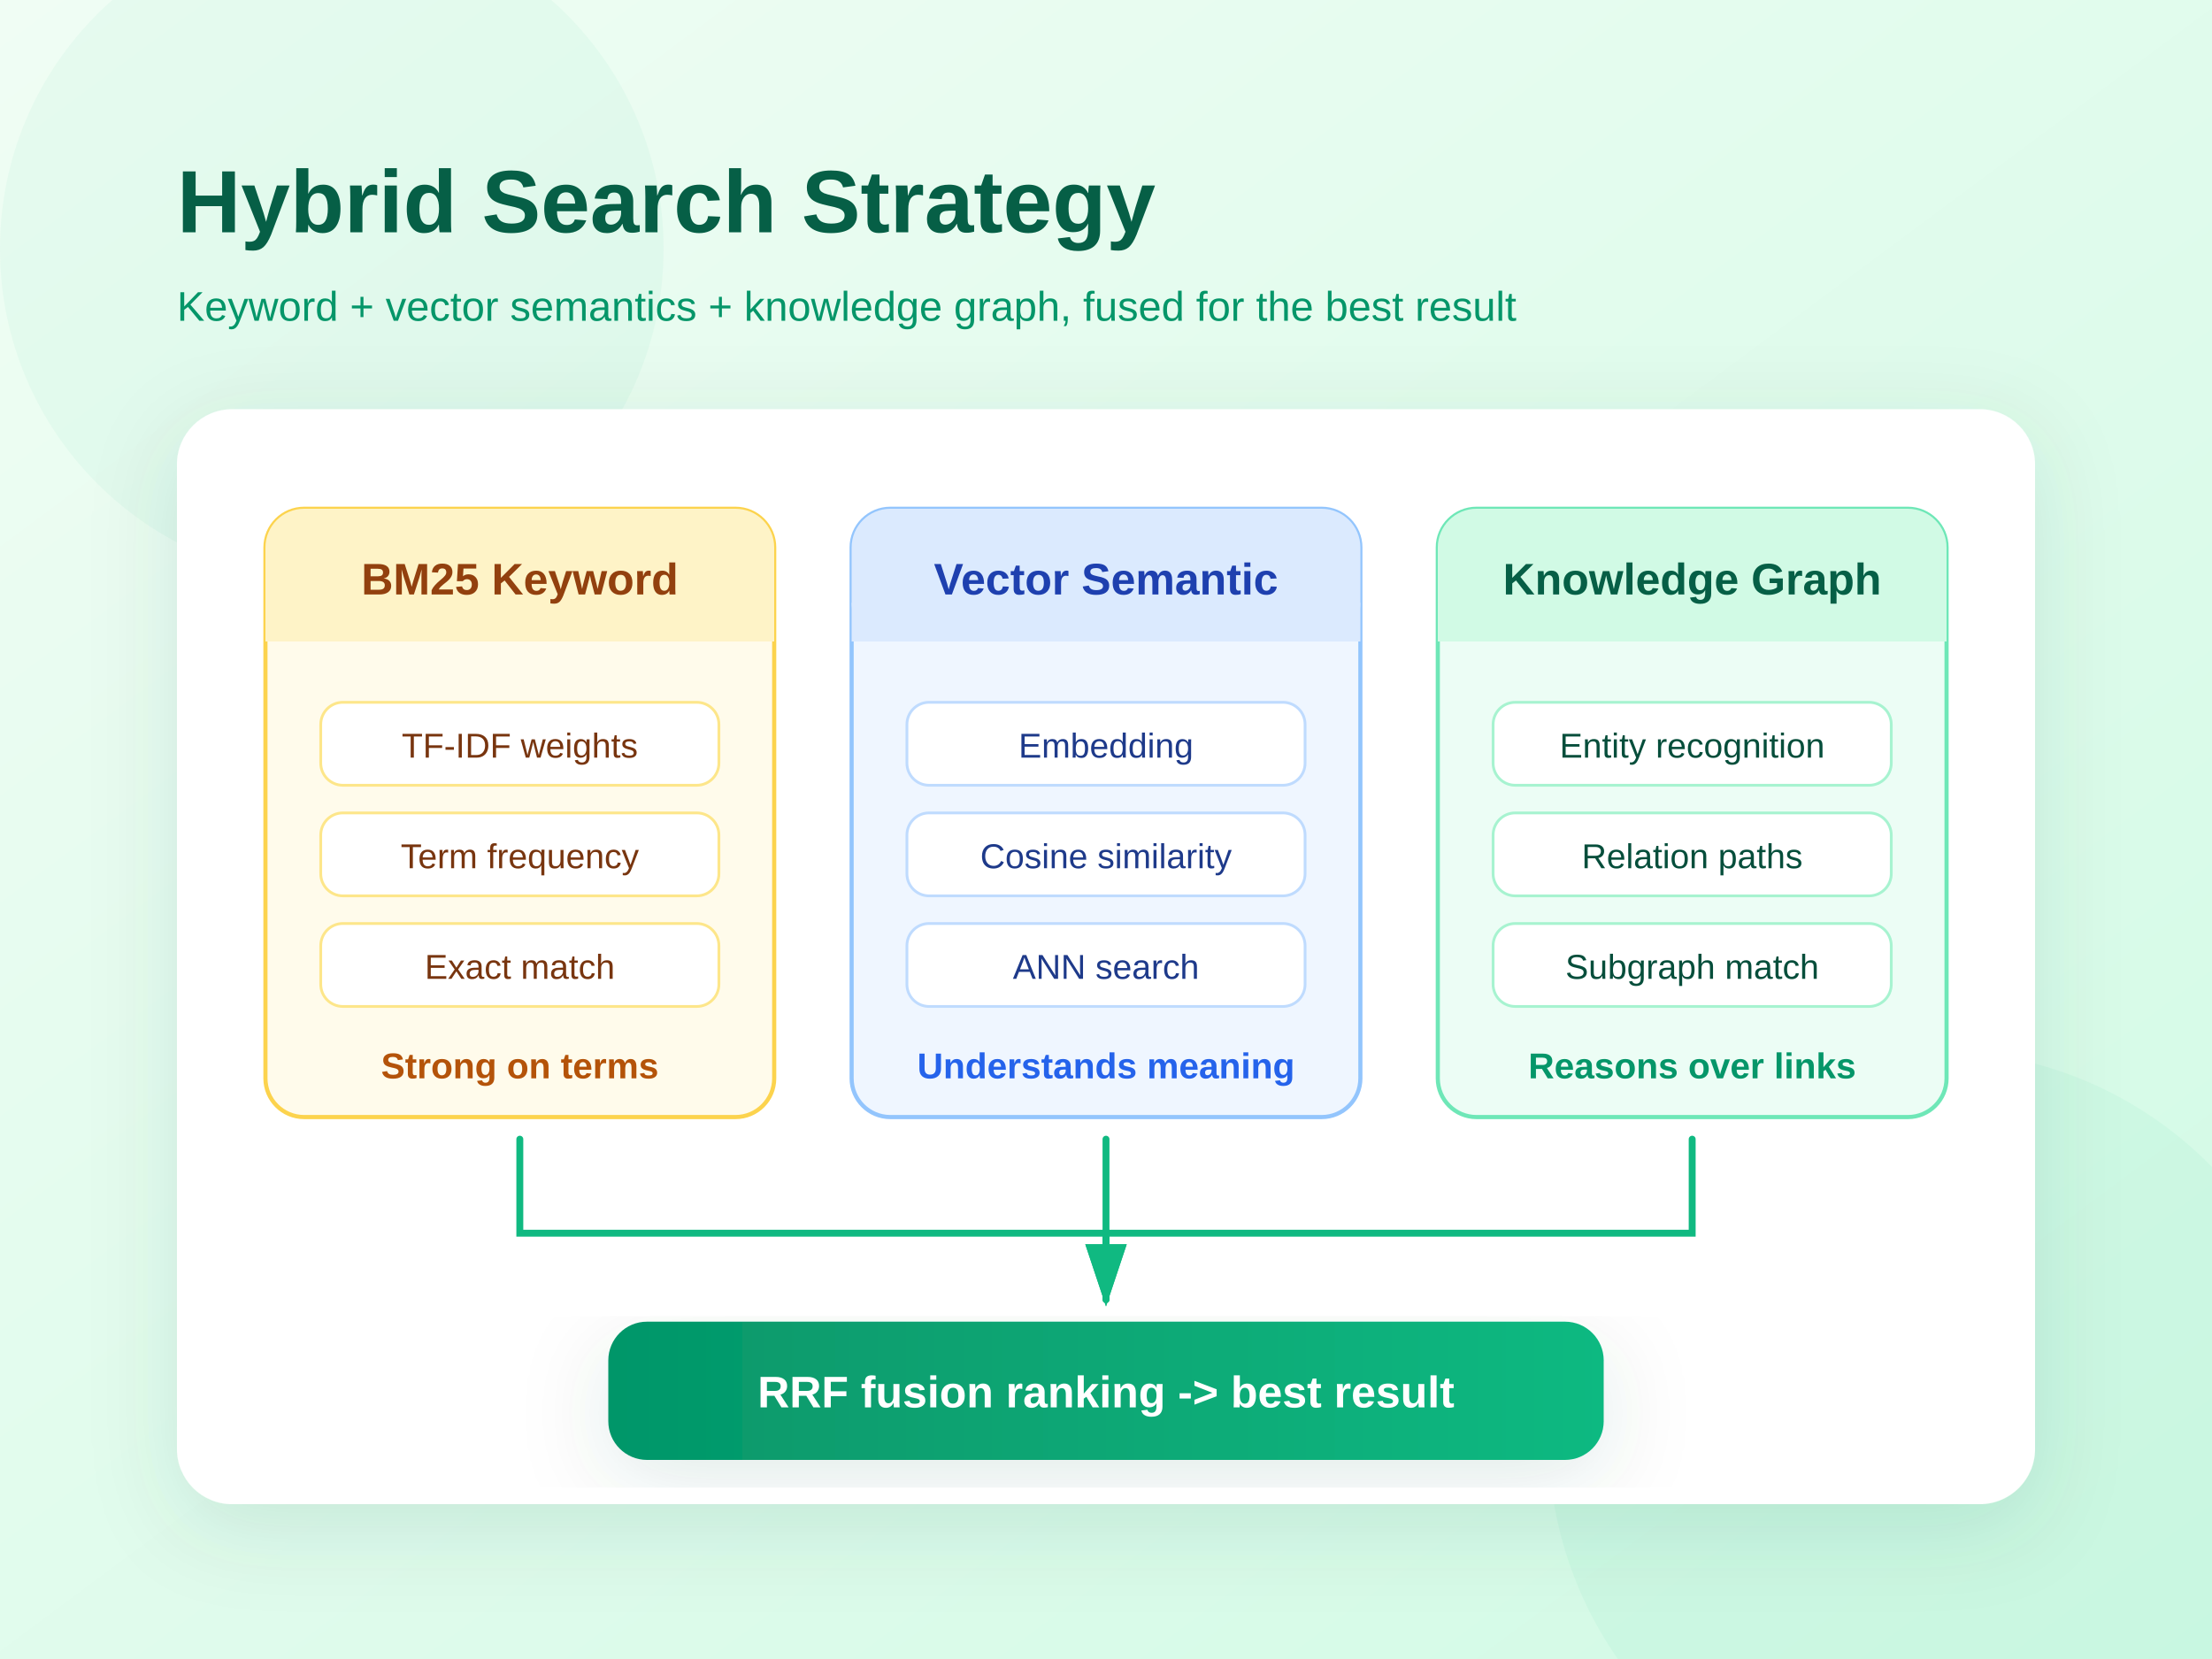
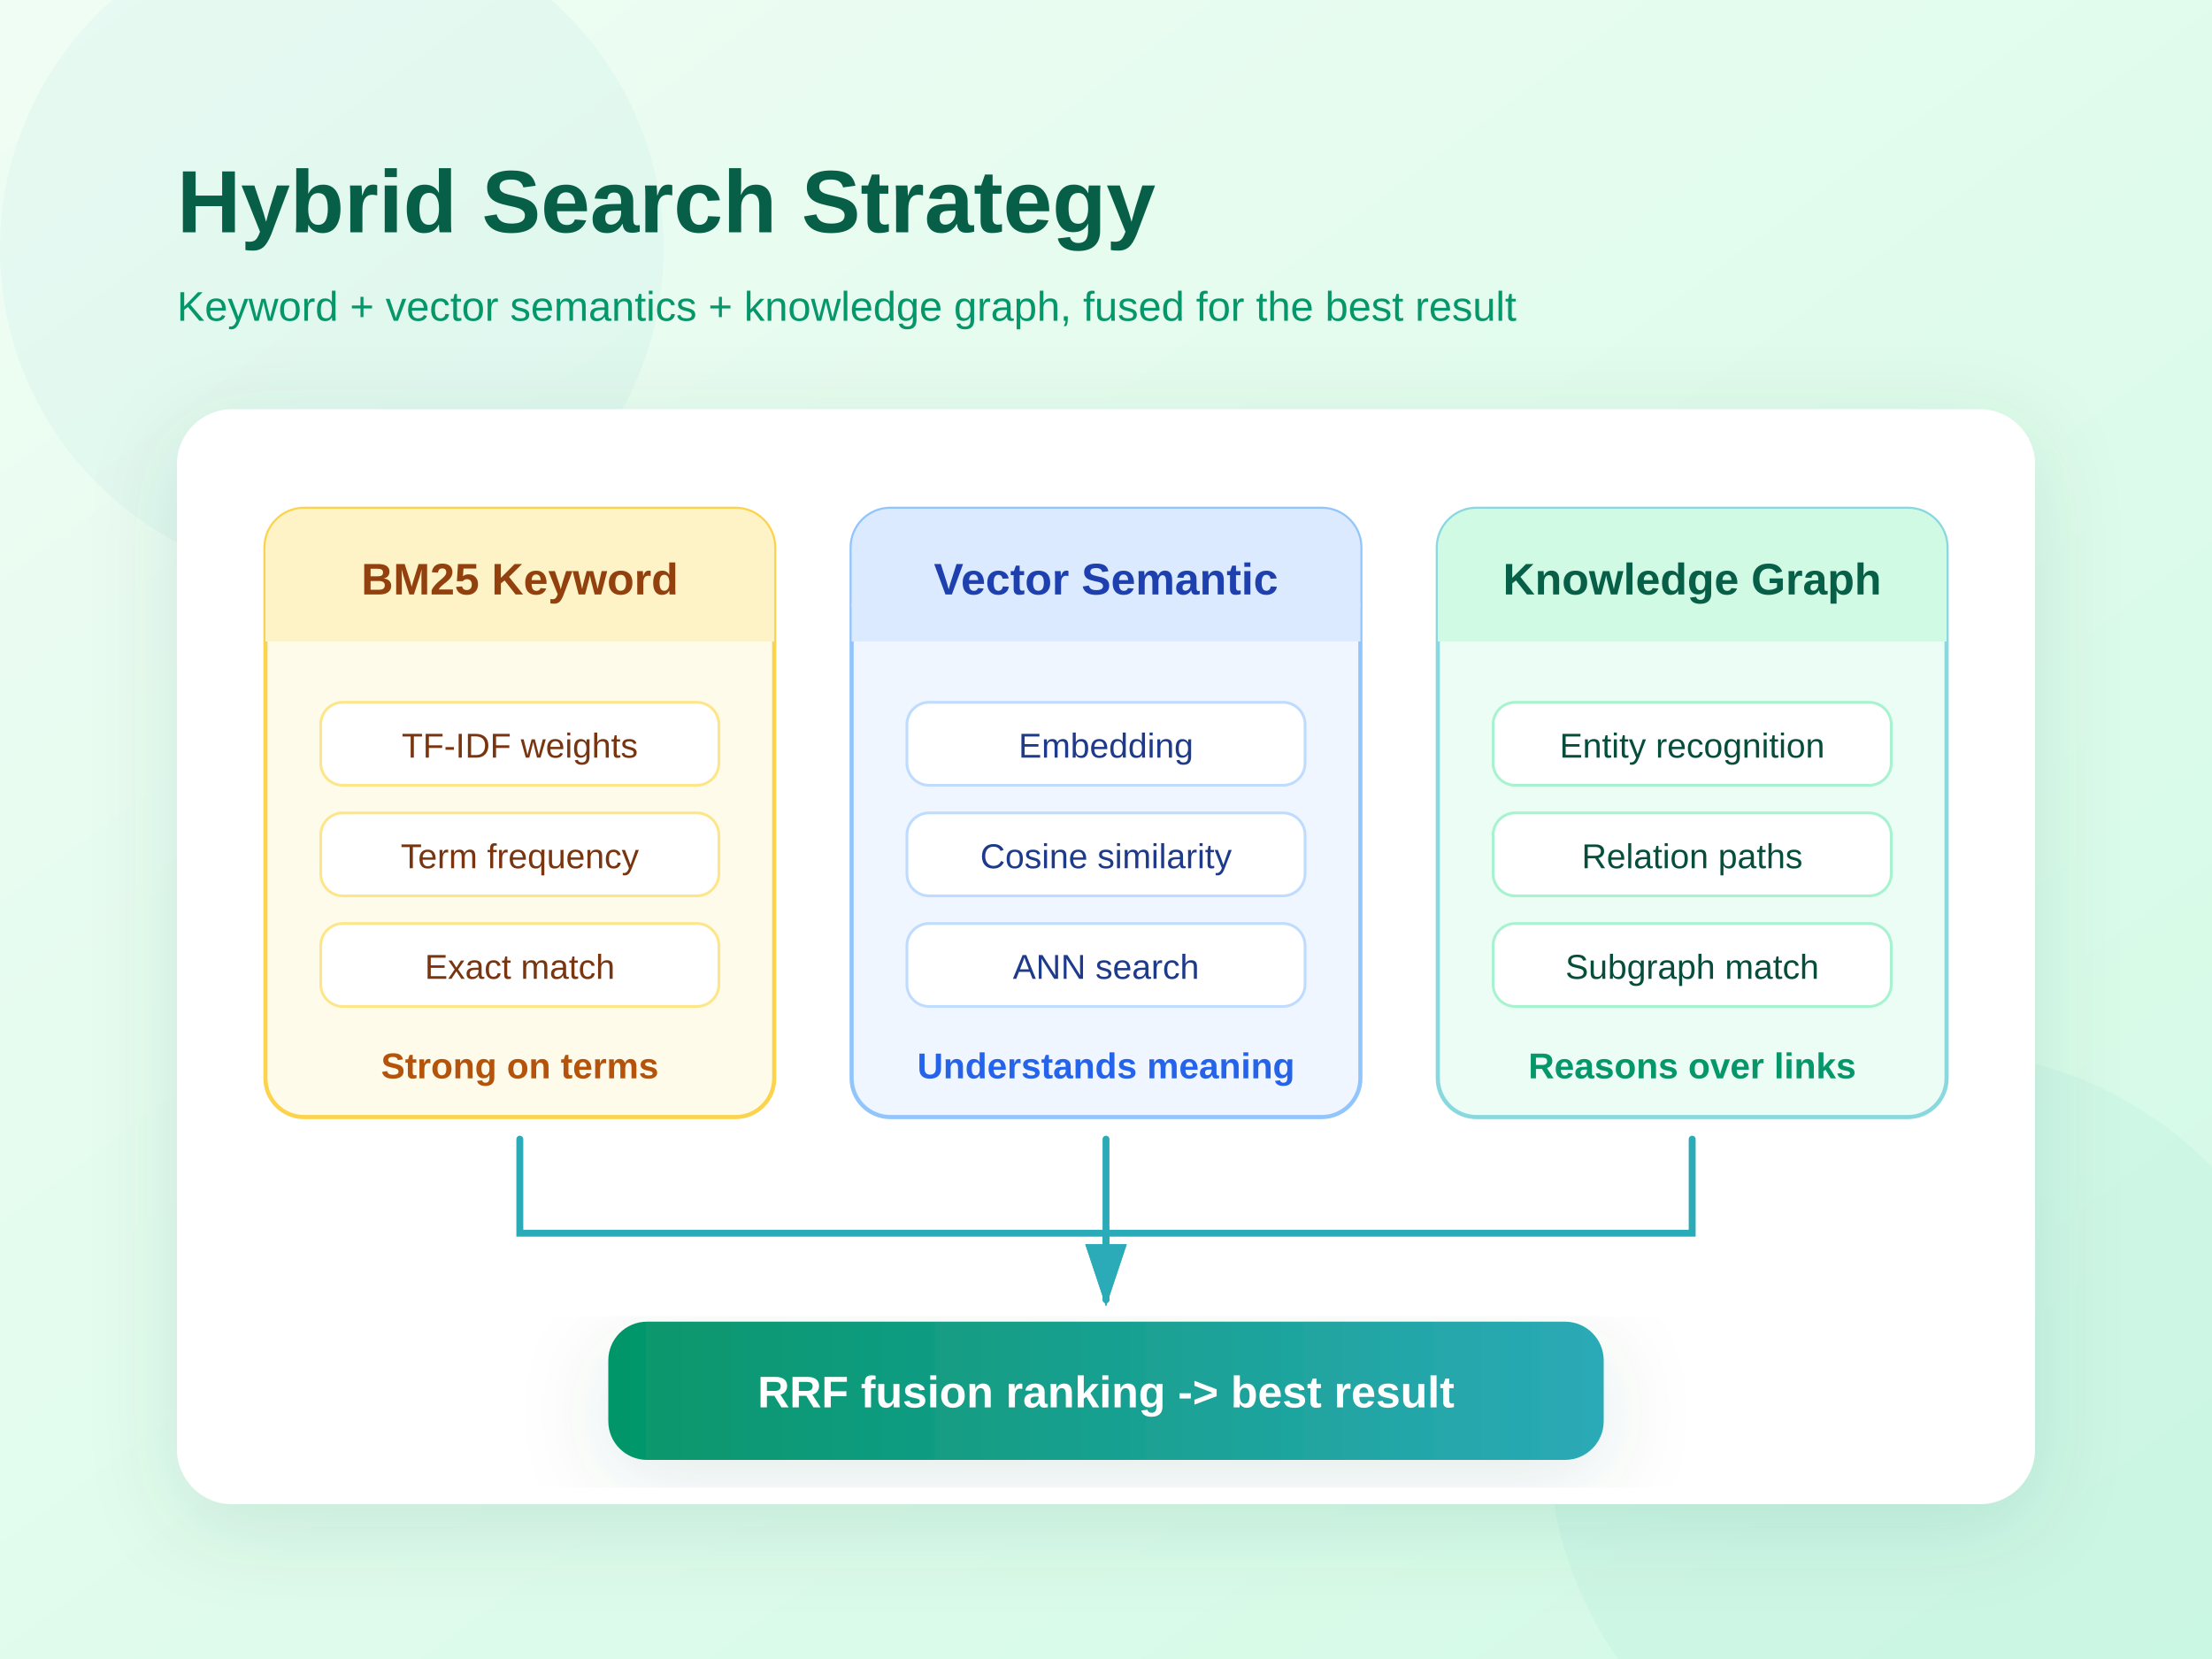
<svg xmlns="http://www.w3.org/2000/svg" viewBox="0 0 800 600">
  <defs>
    <linearGradient id="bg2" x1="0%" y1="0%" x2="100%" y2="100%">
      <stop offset="0%" stop-color="#F0FDF4" />
      <stop offset="100%" stop-color="#D1FAE5" />
    </linearGradient>
    <linearGradient id="brand2" x1="0%" y1="0%" x2="100%" y2="0%">
      <stop offset="0%" stop-color="#059669" />
-       <stop offset="100%" stop-color="#10B981" />
+       <stop offset="100%" stop-color="#2baab7" />
    </linearGradient>
    <filter id="soft2" x="-20%" y="-20%" width="140%" height="140%">
      <feDropShadow dx="0" dy="8" stdDeviation="16" flood-color="#065F46" flood-opacity="0.12" />
    </filter>
  </defs>
  <rect width="800" height="600" fill="url(#bg2)" />
-   <circle cx="120" cy="90" r="120" fill="#10B981" opacity="0.05" />
-   <circle cx="700" cy="520" r="140" fill="#34D399" opacity="0.06" />
+   <circle cx="120" cy="90" r="120" fill="#2baab7" opacity="0.05" />
+   <circle cx="700" cy="520" r="140" fill="#55c2cc" opacity="0.06" />
  <text x="64" y="84" font-family="Arial, sans-serif" font-size="32" font-weight="700" fill="#065F46">Hybrid Search Strategy</text>
  <text x="64" y="116" font-family="Arial, sans-serif" font-size="15" fill="#059669">Keyword + vector semantics + knowledge graph, fused for the best result</text>
  <g filter="url(#soft2)">
    <rect x="64" y="148" width="672" height="396" rx="20" fill="#FFFFFF" />
  </g>
  <g transform="translate(96, 184)">
    <rect width="184" height="220" rx="14" fill="#FFFBEB" stroke="#FCD34D" stroke-width="1.5" />
    <rect width="184" height="48" rx="14" fill="#FEF3C7" />
    <rect y="34" width="184" height="14" fill="#FEF3C7" />
    <text x="92" y="31" font-family="Arial, sans-serif" font-size="16" font-weight="700" fill="#92400E" text-anchor="middle">BM25 Keyword</text>
    <g font-family="Arial, sans-serif" font-size="12.5" fill="#78350F">
      <rect x="20" y="70" width="144" height="30" rx="8" fill="#FFFFFF" stroke="#FDE68A" />
      <text x="92" y="90" text-anchor="middle">TF-IDF weights</text>
      <rect x="20" y="110" width="144" height="30" rx="8" fill="#FFFFFF" stroke="#FDE68A" />
      <text x="92" y="130" text-anchor="middle">Term frequency</text>
      <rect x="20" y="150" width="144" height="30" rx="8" fill="#FFFFFF" stroke="#FDE68A" />
      <text x="92" y="170" text-anchor="middle">Exact match</text>
    </g>
    <text x="92" y="206" font-family="Arial, sans-serif" font-size="13" font-weight="600" fill="#B45309" text-anchor="middle">Strong on terms</text>
  </g>
  <g transform="translate(308, 184)">
    <rect width="184" height="220" rx="14" fill="#EFF6FF" stroke="#93C5FD" stroke-width="1.5" />
    <rect width="184" height="48" rx="14" fill="#DBEAFE" />
    <rect y="34" width="184" height="14" fill="#DBEAFE" />
    <text x="92" y="31" font-family="Arial, sans-serif" font-size="16" font-weight="700" fill="#1E40AF" text-anchor="middle">Vector Semantic</text>
    <g font-family="Arial, sans-serif" font-size="12.5" fill="#1E3A8A">
      <rect x="20" y="70" width="144" height="30" rx="8" fill="#FFFFFF" stroke="#BFDBFE" />
      <text x="92" y="90" text-anchor="middle">Embedding</text>
      <rect x="20" y="110" width="144" height="30" rx="8" fill="#FFFFFF" stroke="#BFDBFE" />
      <text x="92" y="130" text-anchor="middle">Cosine similarity</text>
      <rect x="20" y="150" width="144" height="30" rx="8" fill="#FFFFFF" stroke="#BFDBFE" />
      <text x="92" y="170" text-anchor="middle">ANN search</text>
    </g>
    <text x="92" y="206" font-family="Arial, sans-serif" font-size="13" font-weight="600" fill="#2563EB" text-anchor="middle">Understands meaning</text>
  </g>
  <g transform="translate(520, 184)">
-     <rect width="184" height="220" rx="14" fill="#ECFDF5" stroke="#6EE7B7" stroke-width="1.5" />
+     <rect width="184" height="220" rx="14" fill="#ECFDF5" stroke="#8ad8df" stroke-width="1.5" />
    <rect width="184" height="48" rx="14" fill="#D1FAE5" />
    <rect y="34" width="184" height="14" fill="#D1FAE5" />
    <text x="92" y="31" font-family="Arial, sans-serif" font-size="16" font-weight="700" fill="#065F46" text-anchor="middle">Knowledge Graph</text>
    <g font-family="Arial, sans-serif" font-size="12.5" fill="#064E3B">
      <rect x="20" y="70" width="144" height="30" rx="8" fill="#FFFFFF" stroke="#A7F3D0" />
      <text x="92" y="90" text-anchor="middle">Entity recognition</text>
      <rect x="20" y="110" width="144" height="30" rx="8" fill="#FFFFFF" stroke="#A7F3D0" />
      <text x="92" y="130" text-anchor="middle">Relation paths</text>
      <rect x="20" y="150" width="144" height="30" rx="8" fill="#FFFFFF" stroke="#A7F3D0" />
      <text x="92" y="170" text-anchor="middle">Subgraph match</text>
    </g>
    <text x="92" y="206" font-family="Arial, sans-serif" font-size="13" font-weight="600" fill="#059669" text-anchor="middle">Reasons over links</text>
  </g>
-   <g stroke="#10B981" stroke-width="2.5" fill="none" stroke-linecap="round">
+   <g stroke="#2baab7" stroke-width="2.5" fill="none" stroke-linecap="round">
    <path d="M188 412 V446 H400 V470" marker-end="url(#arr2)" />
    <path d="M400 412 V470" marker-end="url(#arr2)" />
    <path d="M612 412 V446 H400" />
  </g>
  <g transform="translate(220, 478)">
    <rect width="360" height="50" rx="14" fill="url(#brand2)" filter="url(#soft2)" />
    <text x="180" y="31" font-family="Arial, sans-serif" font-size="16" font-weight="700" fill="#FFFFFF" text-anchor="middle">RRF fusion ranking -&gt; best result</text>
  </g>
  <defs>
    <marker id="arr2" markerWidth="9" markerHeight="9" refX="8" refY="3" orient="auto">
-       <polygon points="0 0, 9 3, 0 6" fill="#10B981" />
+       <polygon points="0 0, 9 3, 0 6" fill="#2baab7" />
    </marker>
  </defs>
</svg>
